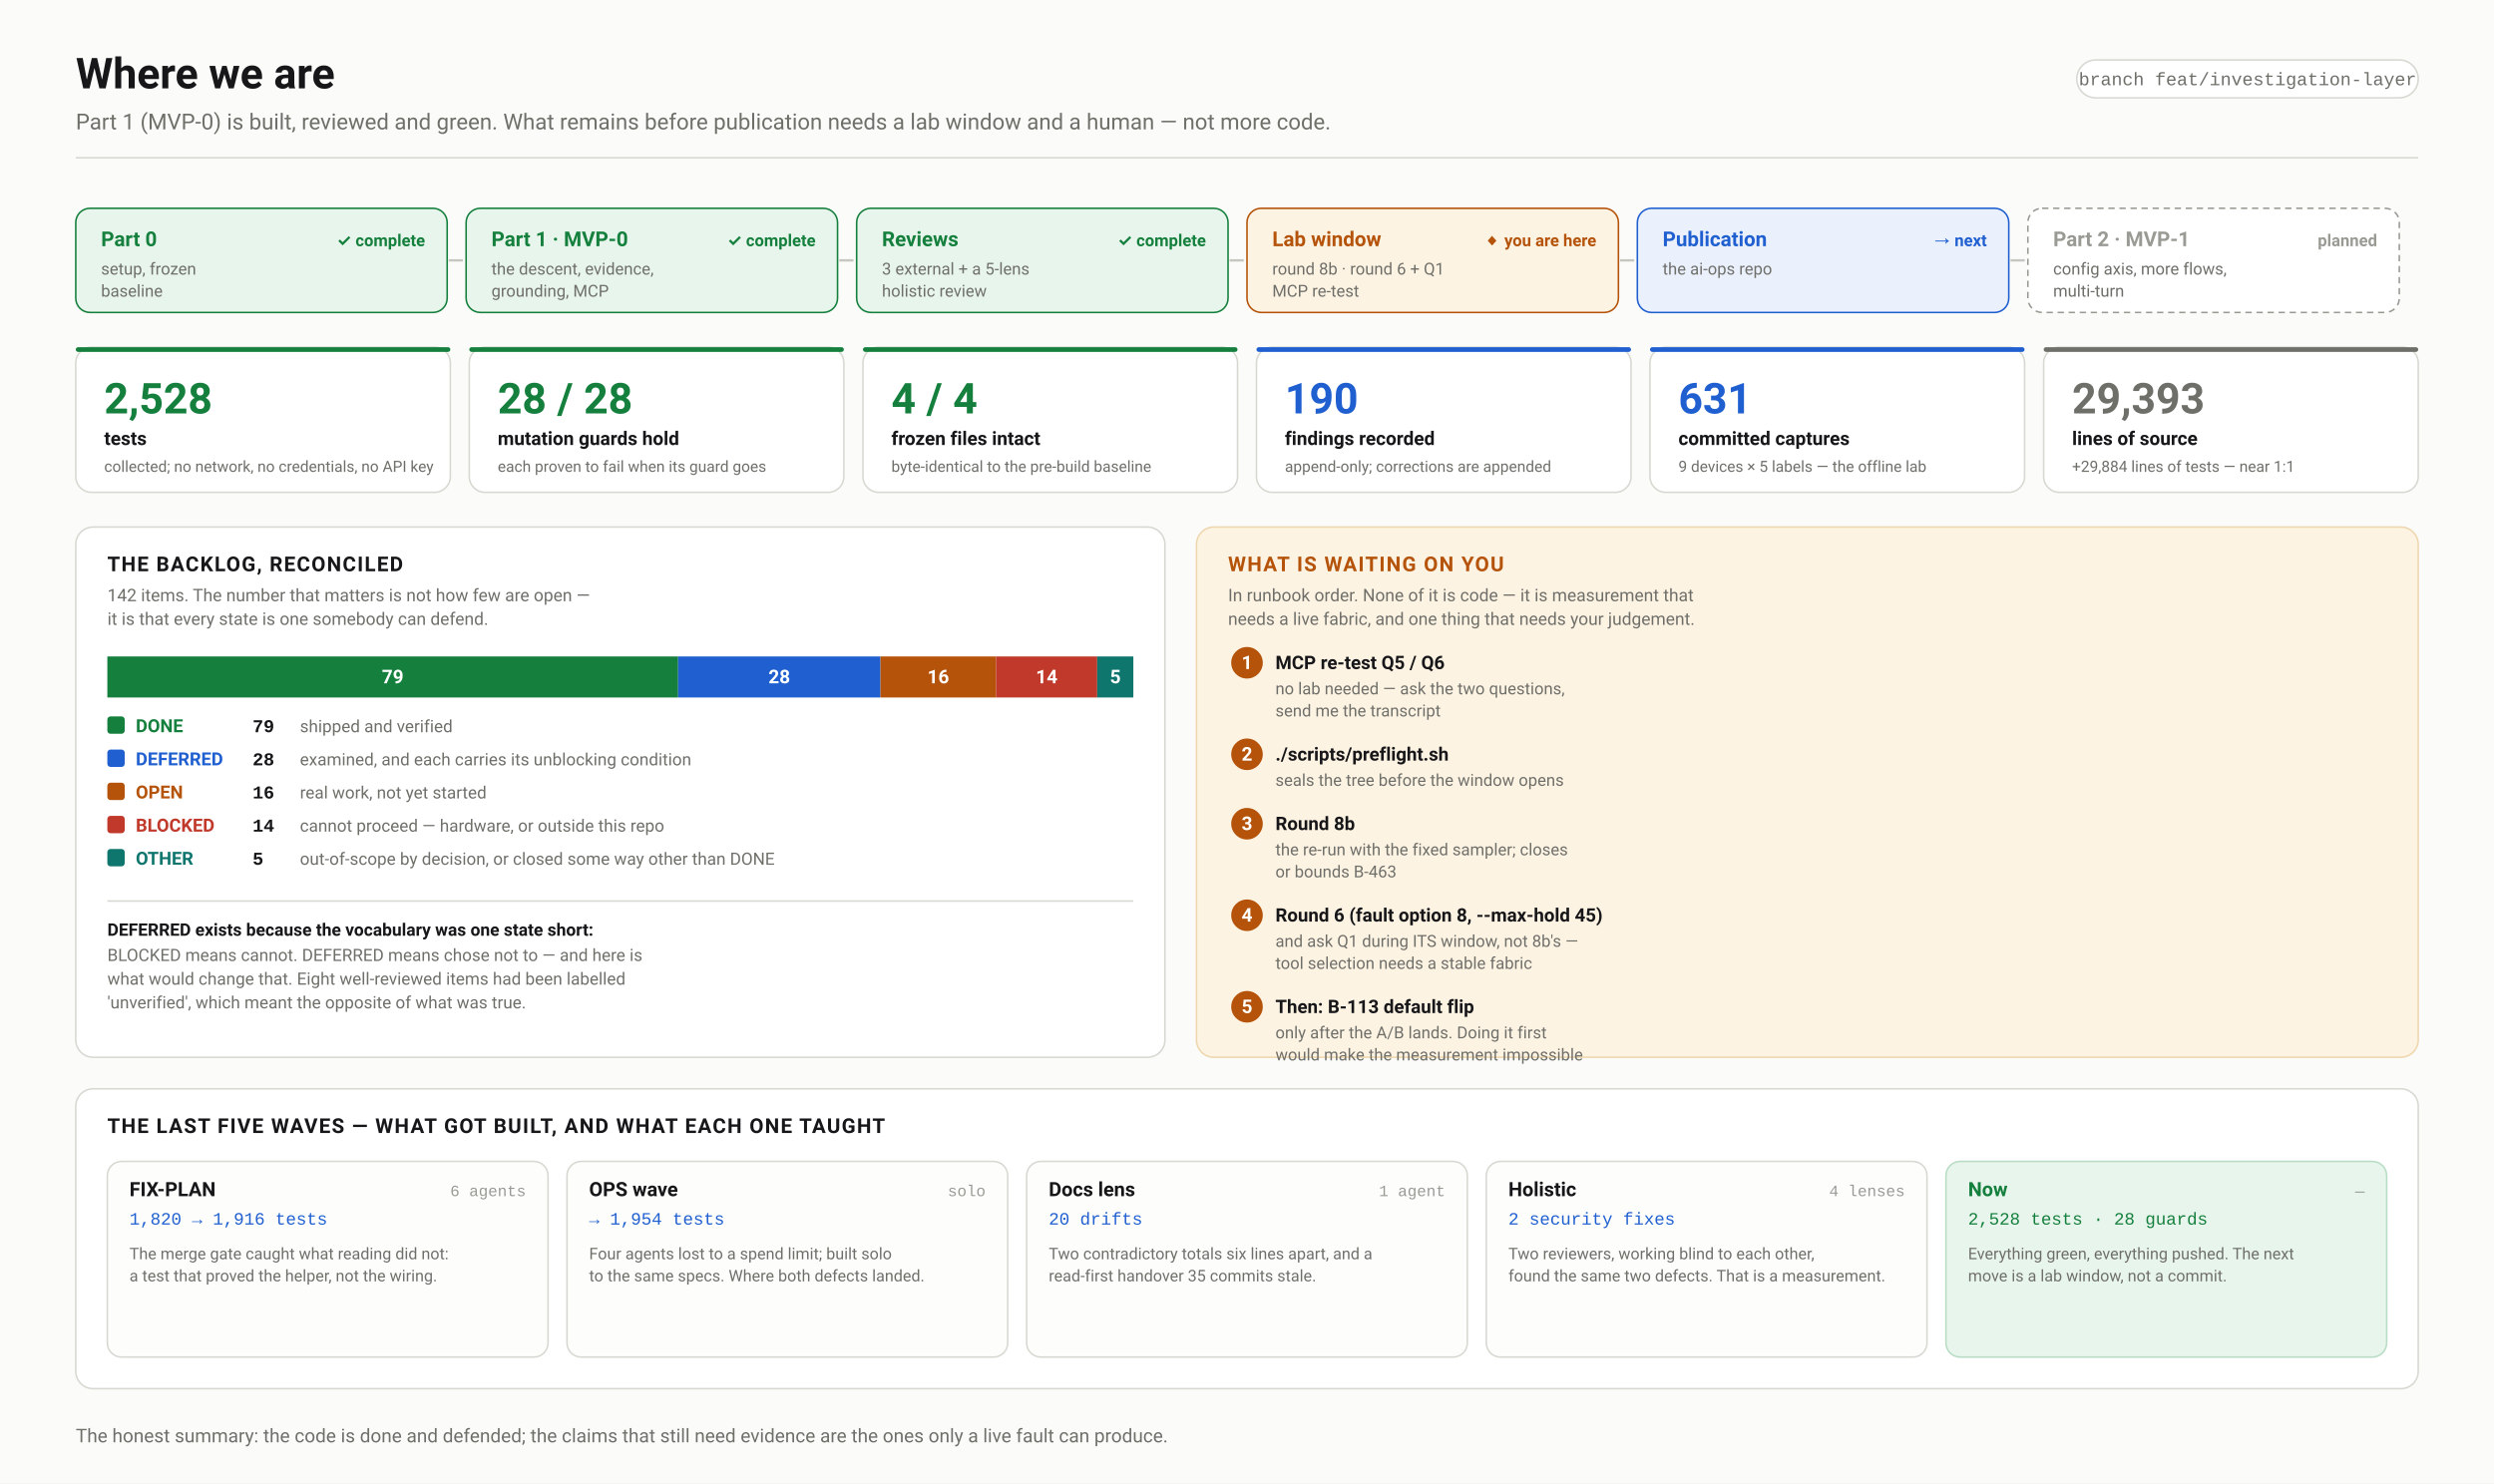
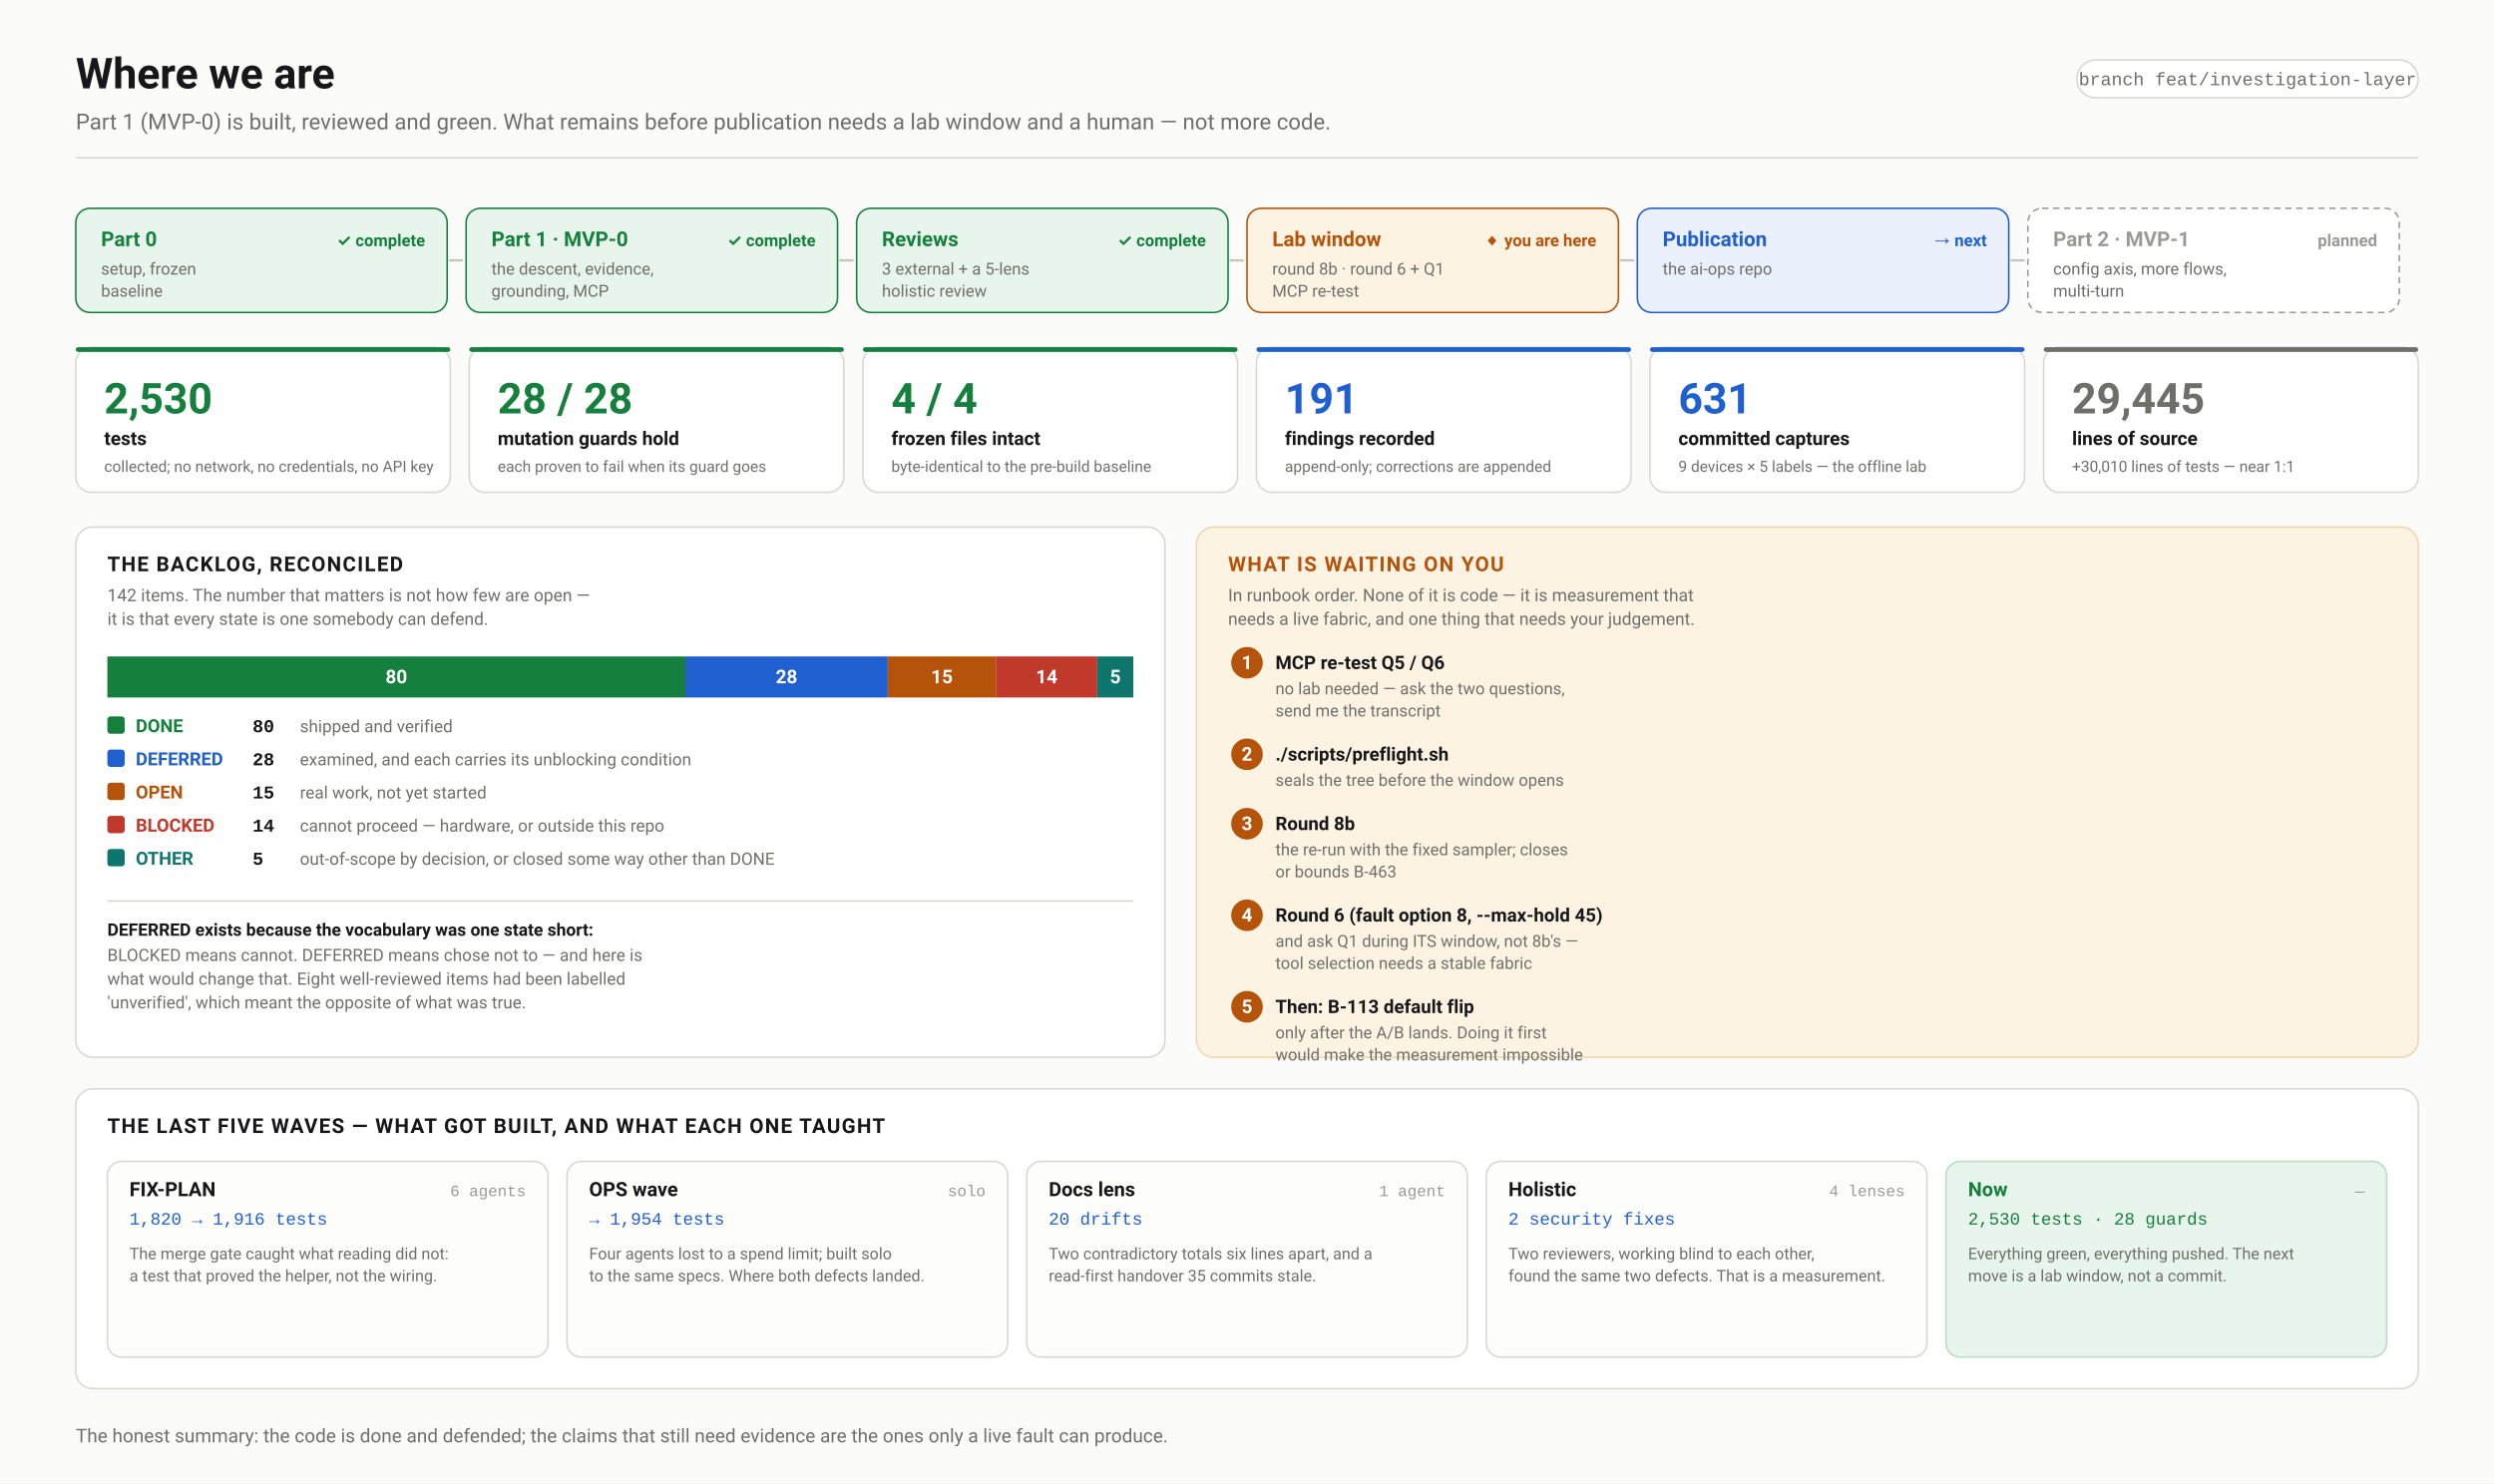
<svg xmlns="http://www.w3.org/2000/svg" width="1580" height="940" viewBox="0 0 1580 940" font-family="ui-sans-serif,-apple-system,'Segoe UI',Roboto,Helvetica,Arial,sans-serif">
  <defs>
    <marker id="arw" viewBox="0 0 10 10" refX="9" refY="5" markerWidth="6" markerHeight="6" orient="auto-start-reverse">
      <path d="M 0 0 L 10 5 L 0 10 z" fill="#6f6f6a" />
    </marker>
    <marker id="arwb" viewBox="0 0 10 10" refX="9" refY="5" markerWidth="6" markerHeight="6" orient="auto-start-reverse">
      <path d="M 0 0 L 10 5 L 0 10 z" fill="#1f5fd0" />
    </marker>
    <marker id="arwr" viewBox="0 0 10 10" refX="9" refY="5" markerWidth="6" markerHeight="6" orient="auto-start-reverse">
      <path d="M 0 0 L 10 5 L 0 10 z" fill="#c0392b" />
    </marker>
    <marker id="arwp" viewBox="0 0 10 10" refX="9" refY="5" markerWidth="6" markerHeight="6" orient="auto-start-reverse">
      <path d="M 0 0 L 10 5 L 0 10 z" fill="#6d28d9" />
    </marker>
    <marker id="arwg" viewBox="0 0 10 10" refX="9" refY="5" markerWidth="6" markerHeight="6" orient="auto-start-reverse">
      <path d="M 0 0 L 10 5 L 0 10 z" fill="#15803d" />
    </marker>
  </defs>
  <rect width="1580" height="940" fill="#fbfbf9" />
  <text x="48.0" y="56.0" font-family="ui-sans-serif,-apple-system,'Segoe UI',Roboto,Helvetica,Arial,sans-serif" font-size="27" font-weight="700" fill="#17171a" text-anchor="start">Where we are</text>
  <text x="48.0" y="82.0" font-family="ui-sans-serif,-apple-system,'Segoe UI',Roboto,Helvetica,Arial,sans-serif" font-size="14" font-weight="400" fill="#6f6f6a" text-anchor="start">Part 1 (MVP-0) is built, reviewed and green. What remains before publication needs a lab window and a human — not more code.</text>
  <rect x="1315.7" y="38.0" width="216.3" height="24.0" rx="12" fill="#fff" stroke="#d8d8d2" stroke-width="1" />
  <text x="1423.9" y="54.0" font-family="ui-monospace,'SF Mono',Menlo,Consolas,'Liberation Mono',monospace" font-size="11.5" font-weight="400" fill="#6f6f6a" text-anchor="middle">branch feat/investigation-layer</text>
  <line x1="48.0" y1="100.0" x2="1532.0" y2="100.0" stroke="#d8d8d2" stroke-width="1" />
  <rect x="48.0" y="132.0" width="235.3" height="66.0" rx="9" fill="#e8f5ec" stroke="#15803d" stroke-width="1" />
  <text x="64.0" y="156.0" font-family="ui-sans-serif,-apple-system,'Segoe UI',Roboto,Helvetica,Arial,sans-serif" font-size="13" font-weight="700" fill="#15803d" text-anchor="start">Part 0</text>
  <text x="64.0" y="174.0" font-family="ui-sans-serif,-apple-system,'Segoe UI',Roboto,Helvetica,Arial,sans-serif" font-size="10.5" font-weight="400" fill="#6f6f6a" text-anchor="start">setup, frozen</text>
  <text x="64.0" y="188.0" font-family="ui-sans-serif,-apple-system,'Segoe UI',Roboto,Helvetica,Arial,sans-serif" font-size="10.5" font-weight="400" fill="#6f6f6a" text-anchor="start">baseline</text>
  <text x="269.3" y="156.0" font-family="ui-sans-serif,-apple-system,'Segoe UI',Roboto,Helvetica,Arial,sans-serif" font-size="10.5" font-weight="700" fill="#15803d" text-anchor="end">✓ complete</text>
  <line x1="284.3" y1="165.0" x2="293.3" y2="165.0" stroke="#c6c6c0" stroke-width="1.5" />
  <rect x="295.3" y="132.0" width="235.3" height="66.0" rx="9" fill="#e8f5ec" stroke="#15803d" stroke-width="1" />
  <text x="311.3" y="156.0" font-family="ui-sans-serif,-apple-system,'Segoe UI',Roboto,Helvetica,Arial,sans-serif" font-size="13" font-weight="700" fill="#15803d" text-anchor="start">Part 1 · MVP-0</text>
  <text x="311.3" y="174.0" font-family="ui-sans-serif,-apple-system,'Segoe UI',Roboto,Helvetica,Arial,sans-serif" font-size="10.5" font-weight="400" fill="#6f6f6a" text-anchor="start">the descent, evidence,</text>
  <text x="311.3" y="188.0" font-family="ui-sans-serif,-apple-system,'Segoe UI',Roboto,Helvetica,Arial,sans-serif" font-size="10.5" font-weight="400" fill="#6f6f6a" text-anchor="start">grounding, MCP</text>
  <text x="516.7" y="156.0" font-family="ui-sans-serif,-apple-system,'Segoe UI',Roboto,Helvetica,Arial,sans-serif" font-size="10.5" font-weight="700" fill="#15803d" text-anchor="end">✓ complete</text>
  <line x1="531.7" y1="165.0" x2="540.7" y2="165.0" stroke="#c6c6c0" stroke-width="1.5" />
  <rect x="542.7" y="132.0" width="235.3" height="66.0" rx="9" fill="#e8f5ec" stroke="#15803d" stroke-width="1" />
  <text x="558.7" y="156.0" font-family="ui-sans-serif,-apple-system,'Segoe UI',Roboto,Helvetica,Arial,sans-serif" font-size="13" font-weight="700" fill="#15803d" text-anchor="start">Reviews</text>
  <text x="558.7" y="174.0" font-family="ui-sans-serif,-apple-system,'Segoe UI',Roboto,Helvetica,Arial,sans-serif" font-size="10.5" font-weight="400" fill="#6f6f6a" text-anchor="start">3 external + a 5-lens</text>
  <text x="558.7" y="188.0" font-family="ui-sans-serif,-apple-system,'Segoe UI',Roboto,Helvetica,Arial,sans-serif" font-size="10.5" font-weight="400" fill="#6f6f6a" text-anchor="start">holistic review</text>
  <text x="764.0" y="156.0" font-family="ui-sans-serif,-apple-system,'Segoe UI',Roboto,Helvetica,Arial,sans-serif" font-size="10.5" font-weight="700" fill="#15803d" text-anchor="end">✓ complete</text>
  <line x1="779.0" y1="165.0" x2="788.0" y2="165.0" stroke="#c6c6c0" stroke-width="1.5" />
  <rect x="790.0" y="132.0" width="235.3" height="66.0" rx="9" fill="#fdf3e3" stroke="#b45309" stroke-width="1" />
  <text x="806.0" y="156.0" font-family="ui-sans-serif,-apple-system,'Segoe UI',Roboto,Helvetica,Arial,sans-serif" font-size="13" font-weight="700" fill="#b45309" text-anchor="start">Lab window</text>
  <text x="806.0" y="174.0" font-family="ui-sans-serif,-apple-system,'Segoe UI',Roboto,Helvetica,Arial,sans-serif" font-size="10.5" font-weight="400" fill="#6f6f6a" text-anchor="start">round 8b · round 6 + Q1</text>
  <text x="806.0" y="188.0" font-family="ui-sans-serif,-apple-system,'Segoe UI',Roboto,Helvetica,Arial,sans-serif" font-size="10.5" font-weight="400" fill="#6f6f6a" text-anchor="start">MCP re-test</text>
  <text x="1011.3" y="156.0" font-family="ui-sans-serif,-apple-system,'Segoe UI',Roboto,Helvetica,Arial,sans-serif" font-size="10.5" font-weight="700" fill="#b45309" text-anchor="end">◆ you are here</text>
  <line x1="1026.3" y1="165.0" x2="1035.3" y2="165.0" stroke="#c6c6c0" stroke-width="1.5" />
  <rect x="1037.3" y="132.0" width="235.3" height="66.0" rx="9" fill="#eaf1fd" stroke="#1f5fd0" stroke-width="1" />
  <text x="1053.3" y="156.0" font-family="ui-sans-serif,-apple-system,'Segoe UI',Roboto,Helvetica,Arial,sans-serif" font-size="13" font-weight="700" fill="#1f5fd0" text-anchor="start">Publication</text>
  <text x="1053.3" y="174.0" font-family="ui-sans-serif,-apple-system,'Segoe UI',Roboto,Helvetica,Arial,sans-serif" font-size="10.5" font-weight="400" fill="#6f6f6a" text-anchor="start">the ai-ops repo</text>
  <text x="1258.7" y="156.0" font-family="ui-sans-serif,-apple-system,'Segoe UI',Roboto,Helvetica,Arial,sans-serif" font-size="10.5" font-weight="700" fill="#1f5fd0" text-anchor="end">→ next</text>
  <line x1="1273.7" y1="165.0" x2="1282.7" y2="165.0" stroke="#c6c6c0" stroke-width="1.5" />
  <rect x="1284.7" y="132.0" width="235.3" height="66.0" rx="9" fill="#ffffff" stroke="#9a9a94" stroke-width="1" stroke-dasharray="4 3" />
  <text x="1300.7" y="156.0" font-family="ui-sans-serif,-apple-system,'Segoe UI',Roboto,Helvetica,Arial,sans-serif" font-size="13" font-weight="700" fill="#9a9a94" text-anchor="start">Part 2 · MVP-1</text>
  <text x="1300.7" y="174.0" font-family="ui-sans-serif,-apple-system,'Segoe UI',Roboto,Helvetica,Arial,sans-serif" font-size="10.5" font-weight="400" fill="#6f6f6a" text-anchor="start">config axis, more flows,</text>
  <text x="1300.7" y="188.0" font-family="ui-sans-serif,-apple-system,'Segoe UI',Roboto,Helvetica,Arial,sans-serif" font-size="10.5" font-weight="400" fill="#6f6f6a" text-anchor="start">multi-turn</text>
  <text x="1506.0" y="156.0" font-family="ui-sans-serif,-apple-system,'Segoe UI',Roboto,Helvetica,Arial,sans-serif" font-size="10.5" font-weight="700" fill="#9a9a94" text-anchor="end">planned</text>
  <rect x="48.0" y="220.0" width="237.3" height="92.0" rx="10" fill="#ffffff" stroke="#d8d8d2" stroke-width="1" />
  <rect x="48.0" y="220.0" width="237.3" height="3.0" rx="1.5" fill="#15803d" stroke="none" stroke-width="1" />
-   <text x="66.0" y="262.0" font-family="ui-sans-serif,-apple-system,'Segoe UI',Roboto,Helvetica,Arial,sans-serif" font-size="27" font-weight="700" fill="#15803d" text-anchor="start">2,528</text>
+   <text x="66.0" y="262.0" font-family="ui-sans-serif,-apple-system,'Segoe UI',Roboto,Helvetica,Arial,sans-serif" font-size="27" font-weight="700" fill="#15803d" text-anchor="start">2,530</text>
  <text x="66.0" y="282.0" font-family="ui-sans-serif,-apple-system,'Segoe UI',Roboto,Helvetica,Arial,sans-serif" font-size="12" font-weight="600" fill="#17171a" text-anchor="start">tests</text>
  <text x="66.0" y="299.0" font-family="ui-sans-serif,-apple-system,'Segoe UI',Roboto,Helvetica,Arial,sans-serif" font-size="9.8" font-weight="400" fill="#6f6f6a" text-anchor="start">collected; no network, no credentials, no API key</text>
  <rect x="297.3" y="220.0" width="237.3" height="92.0" rx="10" fill="#ffffff" stroke="#d8d8d2" stroke-width="1" />
  <rect x="297.3" y="220.0" width="237.3" height="3.0" rx="1.5" fill="#15803d" stroke="none" stroke-width="1" />
  <text x="315.3" y="262.0" font-family="ui-sans-serif,-apple-system,'Segoe UI',Roboto,Helvetica,Arial,sans-serif" font-size="27" font-weight="700" fill="#15803d" text-anchor="start">28 / 28</text>
  <text x="315.3" y="282.0" font-family="ui-sans-serif,-apple-system,'Segoe UI',Roboto,Helvetica,Arial,sans-serif" font-size="12" font-weight="600" fill="#17171a" text-anchor="start">mutation guards hold</text>
  <text x="315.3" y="299.0" font-family="ui-sans-serif,-apple-system,'Segoe UI',Roboto,Helvetica,Arial,sans-serif" font-size="9.8" font-weight="400" fill="#6f6f6a" text-anchor="start">each proven to fail when its guard goes</text>
  <rect x="546.7" y="220.0" width="237.3" height="92.0" rx="10" fill="#ffffff" stroke="#d8d8d2" stroke-width="1" />
  <rect x="546.7" y="220.0" width="237.3" height="3.0" rx="1.5" fill="#15803d" stroke="none" stroke-width="1" />
  <text x="564.7" y="262.0" font-family="ui-sans-serif,-apple-system,'Segoe UI',Roboto,Helvetica,Arial,sans-serif" font-size="27" font-weight="700" fill="#15803d" text-anchor="start">4 / 4</text>
  <text x="564.7" y="282.0" font-family="ui-sans-serif,-apple-system,'Segoe UI',Roboto,Helvetica,Arial,sans-serif" font-size="12" font-weight="600" fill="#17171a" text-anchor="start">frozen files intact</text>
  <text x="564.7" y="299.0" font-family="ui-sans-serif,-apple-system,'Segoe UI',Roboto,Helvetica,Arial,sans-serif" font-size="9.8" font-weight="400" fill="#6f6f6a" text-anchor="start">byte-identical to the pre-build baseline</text>
  <rect x="796.0" y="220.0" width="237.3" height="92.0" rx="10" fill="#ffffff" stroke="#d8d8d2" stroke-width="1" />
  <rect x="796.0" y="220.0" width="237.3" height="3.0" rx="1.5" fill="#1f5fd0" stroke="none" stroke-width="1" />
-   <text x="814.0" y="262.0" font-family="ui-sans-serif,-apple-system,'Segoe UI',Roboto,Helvetica,Arial,sans-serif" font-size="27" font-weight="700" fill="#1f5fd0" text-anchor="start">190</text>
+   <text x="814.0" y="262.0" font-family="ui-sans-serif,-apple-system,'Segoe UI',Roboto,Helvetica,Arial,sans-serif" font-size="27" font-weight="700" fill="#1f5fd0" text-anchor="start">191</text>
  <text x="814.0" y="282.0" font-family="ui-sans-serif,-apple-system,'Segoe UI',Roboto,Helvetica,Arial,sans-serif" font-size="12" font-weight="600" fill="#17171a" text-anchor="start">findings recorded</text>
  <text x="814.0" y="299.0" font-family="ui-sans-serif,-apple-system,'Segoe UI',Roboto,Helvetica,Arial,sans-serif" font-size="9.8" font-weight="400" fill="#6f6f6a" text-anchor="start">append-only; corrections are appended</text>
  <rect x="1045.3" y="220.0" width="237.3" height="92.0" rx="10" fill="#ffffff" stroke="#d8d8d2" stroke-width="1" />
  <rect x="1045.3" y="220.0" width="237.3" height="3.0" rx="1.5" fill="#1f5fd0" stroke="none" stroke-width="1" />
  <text x="1063.3" y="262.0" font-family="ui-sans-serif,-apple-system,'Segoe UI',Roboto,Helvetica,Arial,sans-serif" font-size="27" font-weight="700" fill="#1f5fd0" text-anchor="start">631</text>
  <text x="1063.3" y="282.0" font-family="ui-sans-serif,-apple-system,'Segoe UI',Roboto,Helvetica,Arial,sans-serif" font-size="12" font-weight="600" fill="#17171a" text-anchor="start">committed captures</text>
  <text x="1063.3" y="299.0" font-family="ui-sans-serif,-apple-system,'Segoe UI',Roboto,Helvetica,Arial,sans-serif" font-size="9.8" font-weight="400" fill="#6f6f6a" text-anchor="start">9 devices × 5 labels — the offline lab</text>
  <rect x="1294.7" y="220.0" width="237.3" height="92.0" rx="10" fill="#ffffff" stroke="#d8d8d2" stroke-width="1" />
  <rect x="1294.7" y="220.0" width="237.3" height="3.0" rx="1.5" fill="#6f6f6a" stroke="none" stroke-width="1" />
-   <text x="1312.7" y="262.0" font-family="ui-sans-serif,-apple-system,'Segoe UI',Roboto,Helvetica,Arial,sans-serif" font-size="27" font-weight="700" fill="#6f6f6a" text-anchor="start">29,393</text>
+   <text x="1312.7" y="262.0" font-family="ui-sans-serif,-apple-system,'Segoe UI',Roboto,Helvetica,Arial,sans-serif" font-size="27" font-weight="700" fill="#6f6f6a" text-anchor="start">29,445</text>
  <text x="1312.7" y="282.0" font-family="ui-sans-serif,-apple-system,'Segoe UI',Roboto,Helvetica,Arial,sans-serif" font-size="12" font-weight="600" fill="#17171a" text-anchor="start">lines of source</text>
-   <text x="1312.7" y="299.0" font-family="ui-sans-serif,-apple-system,'Segoe UI',Roboto,Helvetica,Arial,sans-serif" font-size="9.8" font-weight="400" fill="#6f6f6a" text-anchor="start">+29,884 lines of tests — near 1:1</text>
+   <text x="1312.7" y="299.0" font-family="ui-sans-serif,-apple-system,'Segoe UI',Roboto,Helvetica,Arial,sans-serif" font-size="9.8" font-weight="400" fill="#6f6f6a" text-anchor="start">+30,010 lines of tests — near 1:1</text>
  <rect x="48.0" y="334.0" width="690.0" height="336.0" rx="11" fill="#ffffff" stroke="#d8d8d2" stroke-width="1" />
  <text x="68.0" y="362.0" font-family="ui-sans-serif,-apple-system,'Segoe UI',Roboto,Helvetica,Arial,sans-serif" font-size="13" font-weight="700" fill="#17171a" text-anchor="start" letter-spacing="0.8">THE BACKLOG, RECONCILED</text>
  <text x="68.0" y="381.0" font-family="ui-sans-serif,-apple-system,'Segoe UI',Roboto,Helvetica,Arial,sans-serif" font-size="11" font-weight="400" fill="#6f6f6a" text-anchor="start">142 items. The number that matters is not how few are open —</text>
  <text x="68.0" y="396.0" font-family="ui-sans-serif,-apple-system,'Segoe UI',Roboto,Helvetica,Arial,sans-serif" font-size="11" font-weight="400" fill="#6f6f6a" text-anchor="start">it is that every state is one somebody can defend.</text>
-   <rect x="68.0" y="416.0" width="361.6" height="26.0" rx="0" fill="#15803d" stroke="none" stroke-width="1" />
-   <text x="248.8" y="433.0" font-family="ui-sans-serif,-apple-system,'Segoe UI',Roboto,Helvetica,Arial,sans-serif" font-size="12" font-weight="700" fill="#fff" text-anchor="middle">79</text>
-   <rect x="429.6" y="416.0" width="128.2" height="26.0" rx="0" fill="#1f5fd0" stroke="none" stroke-width="1" />
-   <text x="493.7" y="433.0" font-family="ui-sans-serif,-apple-system,'Segoe UI',Roboto,Helvetica,Arial,sans-serif" font-size="12" font-weight="700" fill="#fff" text-anchor="middle">28</text>
-   <rect x="557.8" y="416.0" width="73.2" height="26.0" rx="0" fill="#b45309" stroke="none" stroke-width="1" />
-   <text x="594.4" y="433.0" font-family="ui-sans-serif,-apple-system,'Segoe UI',Roboto,Helvetica,Arial,sans-serif" font-size="12" font-weight="700" fill="#fff" text-anchor="middle">16</text>
+   <rect x="68.0" y="416.0" width="366.2" height="26.0" rx="0" fill="#15803d" stroke="none" stroke-width="1" />
+   <text x="251.1" y="433.0" font-family="ui-sans-serif,-apple-system,'Segoe UI',Roboto,Helvetica,Arial,sans-serif" font-size="12" font-weight="700" fill="#fff" text-anchor="middle">80</text>
+   <rect x="434.2" y="416.0" width="128.2" height="26.0" rx="0" fill="#1f5fd0" stroke="none" stroke-width="1" />
+   <text x="498.3" y="433.0" font-family="ui-sans-serif,-apple-system,'Segoe UI',Roboto,Helvetica,Arial,sans-serif" font-size="12" font-weight="700" fill="#fff" text-anchor="middle">28</text>
+   <rect x="562.4" y="416.0" width="68.7" height="26.0" rx="0" fill="#b45309" stroke="none" stroke-width="1" />
+   <text x="596.7" y="433.0" font-family="ui-sans-serif,-apple-system,'Segoe UI',Roboto,Helvetica,Arial,sans-serif" font-size="12" font-weight="700" fill="#fff" text-anchor="middle">15</text>
  <rect x="631.0" y="416.0" width="64.1" height="26.0" rx="0" fill="#c0392b" stroke="none" stroke-width="1" />
  <text x="663.1" y="433.0" font-family="ui-sans-serif,-apple-system,'Segoe UI',Roboto,Helvetica,Arial,sans-serif" font-size="12" font-weight="700" fill="#fff" text-anchor="middle">14</text>
  <rect x="695.1" y="416.0" width="22.9" height="26.0" rx="0" fill="#0f766e" stroke="none" stroke-width="1" />
  <text x="706.6" y="433.0" font-family="ui-sans-serif,-apple-system,'Segoe UI',Roboto,Helvetica,Arial,sans-serif" font-size="12" font-weight="700" fill="#fff" text-anchor="middle">5</text>
  <rect x="68.0" y="416.0" width="650.0" height="26.0" rx="0" fill="none" stroke="#ffffff" stroke-width="0" />
  <rect x="68.0" y="454.0" width="11.0" height="11.0" rx="2" fill="#15803d" stroke="none" stroke-width="1" />
  <text x="86.0" y="464.0" font-family="ui-sans-serif,-apple-system,'Segoe UI',Roboto,Helvetica,Arial,sans-serif" font-size="11.5" font-weight="650" fill="#15803d" text-anchor="start">DONE</text>
-   <text x="160.0" y="464.0" font-family="ui-monospace,'SF Mono',Menlo,Consolas,'Liberation Mono',monospace" font-size="11.5" font-weight="700" fill="#17171a" text-anchor="start">79</text>
+   <text x="160.0" y="464.0" font-family="ui-monospace,'SF Mono',Menlo,Consolas,'Liberation Mono',monospace" font-size="11.5" font-weight="700" fill="#17171a" text-anchor="start">80</text>
  <text x="190.0" y="464.0" font-family="ui-sans-serif,-apple-system,'Segoe UI',Roboto,Helvetica,Arial,sans-serif" font-size="10.8" font-weight="400" fill="#6f6f6a" text-anchor="start">shipped and verified</text>
  <rect x="68.0" y="475.0" width="11.0" height="11.0" rx="2" fill="#1f5fd0" stroke="none" stroke-width="1" />
  <text x="86.0" y="485.0" font-family="ui-sans-serif,-apple-system,'Segoe UI',Roboto,Helvetica,Arial,sans-serif" font-size="11.5" font-weight="650" fill="#1f5fd0" text-anchor="start">DEFERRED</text>
  <text x="160.0" y="485.0" font-family="ui-monospace,'SF Mono',Menlo,Consolas,'Liberation Mono',monospace" font-size="11.5" font-weight="700" fill="#17171a" text-anchor="start">28</text>
  <text x="190.0" y="485.0" font-family="ui-sans-serif,-apple-system,'Segoe UI',Roboto,Helvetica,Arial,sans-serif" font-size="10.8" font-weight="400" fill="#6f6f6a" text-anchor="start">examined, and each carries its unblocking condition</text>
  <rect x="68.0" y="496.0" width="11.0" height="11.0" rx="2" fill="#b45309" stroke="none" stroke-width="1" />
  <text x="86.0" y="506.0" font-family="ui-sans-serif,-apple-system,'Segoe UI',Roboto,Helvetica,Arial,sans-serif" font-size="11.5" font-weight="650" fill="#b45309" text-anchor="start">OPEN</text>
-   <text x="160.0" y="506.0" font-family="ui-monospace,'SF Mono',Menlo,Consolas,'Liberation Mono',monospace" font-size="11.5" font-weight="700" fill="#17171a" text-anchor="start">16</text>
+   <text x="160.0" y="506.0" font-family="ui-monospace,'SF Mono',Menlo,Consolas,'Liberation Mono',monospace" font-size="11.5" font-weight="700" fill="#17171a" text-anchor="start">15</text>
  <text x="190.0" y="506.0" font-family="ui-sans-serif,-apple-system,'Segoe UI',Roboto,Helvetica,Arial,sans-serif" font-size="10.8" font-weight="400" fill="#6f6f6a" text-anchor="start">real work, not yet started</text>
  <rect x="68.0" y="517.0" width="11.0" height="11.0" rx="2" fill="#c0392b" stroke="none" stroke-width="1" />
  <text x="86.0" y="527.0" font-family="ui-sans-serif,-apple-system,'Segoe UI',Roboto,Helvetica,Arial,sans-serif" font-size="11.5" font-weight="650" fill="#c0392b" text-anchor="start">BLOCKED</text>
  <text x="160.0" y="527.0" font-family="ui-monospace,'SF Mono',Menlo,Consolas,'Liberation Mono',monospace" font-size="11.5" font-weight="700" fill="#17171a" text-anchor="start">14</text>
  <text x="190.0" y="527.0" font-family="ui-sans-serif,-apple-system,'Segoe UI',Roboto,Helvetica,Arial,sans-serif" font-size="10.8" font-weight="400" fill="#6f6f6a" text-anchor="start">cannot proceed — hardware, or outside this repo</text>
  <rect x="68.0" y="538.0" width="11.0" height="11.0" rx="2" fill="#0f766e" stroke="none" stroke-width="1" />
  <text x="86.0" y="548.0" font-family="ui-sans-serif,-apple-system,'Segoe UI',Roboto,Helvetica,Arial,sans-serif" font-size="11.5" font-weight="650" fill="#0f766e" text-anchor="start">OTHER</text>
  <text x="160.0" y="548.0" font-family="ui-monospace,'SF Mono',Menlo,Consolas,'Liberation Mono',monospace" font-size="11.5" font-weight="700" fill="#17171a" text-anchor="start">5</text>
  <text x="190.0" y="548.0" font-family="ui-sans-serif,-apple-system,'Segoe UI',Roboto,Helvetica,Arial,sans-serif" font-size="10.8" font-weight="400" fill="#6f6f6a" text-anchor="start">out-of-scope by decision, or closed some way other than DONE</text>
  <line x1="68.0" y1="571.0" x2="718.0" y2="571.0" stroke="#d8d8d2" stroke-width="1" />
  <text x="68.0" y="593.0" font-family="ui-sans-serif,-apple-system,'Segoe UI',Roboto,Helvetica,Arial,sans-serif" font-size="11" font-weight="600" fill="#17171a" text-anchor="start">DEFERRED exists because the vocabulary was one state short:</text>
  <text x="68.0" y="609.0" font-family="ui-sans-serif,-apple-system,'Segoe UI',Roboto,Helvetica,Arial,sans-serif" font-size="10.8" font-weight="400" fill="#6f6f6a" text-anchor="start">BLOCKED means cannot. DEFERRED means chose not to — and here is</text>
  <text x="68.0" y="624.0" font-family="ui-sans-serif,-apple-system,'Segoe UI',Roboto,Helvetica,Arial,sans-serif" font-size="10.8" font-weight="400" fill="#6f6f6a" text-anchor="start">what would change that. Eight well-reviewed items had been labelled</text>
  <text x="68.0" y="639.0" font-family="ui-sans-serif,-apple-system,'Segoe UI',Roboto,Helvetica,Arial,sans-serif" font-size="10.8" font-weight="400" fill="#6f6f6a" text-anchor="start">'unverified', which meant the opposite of what was true.</text>
  <rect x="758.0" y="334.0" width="774.0" height="336.0" rx="11" fill="#fdf3e3" stroke="#eed7ae" stroke-width="1" />
  <text x="778.0" y="362.0" font-family="ui-sans-serif,-apple-system,'Segoe UI',Roboto,Helvetica,Arial,sans-serif" font-size="13" font-weight="700" fill="#b45309" text-anchor="start" letter-spacing="0.8">WHAT IS WAITING ON YOU</text>
  <text x="778.0" y="381.0" font-family="ui-sans-serif,-apple-system,'Segoe UI',Roboto,Helvetica,Arial,sans-serif" font-size="11" font-weight="400" fill="#6f6f6a" text-anchor="start">In runbook order. None of it is code — it is measurement that</text>
  <text x="778.0" y="396.0" font-family="ui-sans-serif,-apple-system,'Segoe UI',Roboto,Helvetica,Arial,sans-serif" font-size="11" font-weight="400" fill="#6f6f6a" text-anchor="start">needs a live fabric, and one thing that needs your judgement.</text>
  <circle cx="790.0" cy="420.0" r="10" fill="#b45309" />
  <text x="790.0" y="424.0" font-family="ui-sans-serif,-apple-system,'Segoe UI',Roboto,Helvetica,Arial,sans-serif" font-size="12" font-weight="700" fill="#fff" text-anchor="middle">1</text>
  <text x="808.0" y="424.0" font-family="ui-sans-serif,-apple-system,'Segoe UI',Roboto,Helvetica,Arial,sans-serif" font-size="11.8" font-weight="650" fill="#17171a" text-anchor="start">MCP re-test Q5 / Q6</text>
  <text x="808.0" y="440.0" font-family="ui-sans-serif,-apple-system,'Segoe UI',Roboto,Helvetica,Arial,sans-serif" font-size="10.5" font-weight="400" fill="#6f6f6a" text-anchor="start">no lab needed — ask the two questions,</text>
  <text x="808.0" y="454.0" font-family="ui-sans-serif,-apple-system,'Segoe UI',Roboto,Helvetica,Arial,sans-serif" font-size="10.5" font-weight="400" fill="#6f6f6a" text-anchor="start">send me the transcript</text>
  <circle cx="790.0" cy="478.0" r="10" fill="#b45309" />
  <text x="790.0" y="482.0" font-family="ui-sans-serif,-apple-system,'Segoe UI',Roboto,Helvetica,Arial,sans-serif" font-size="12" font-weight="700" fill="#fff" text-anchor="middle">2</text>
  <text x="808.0" y="482.0" font-family="ui-sans-serif,-apple-system,'Segoe UI',Roboto,Helvetica,Arial,sans-serif" font-size="11.8" font-weight="650" fill="#17171a" text-anchor="start">./scripts/preflight.sh</text>
  <text x="808.0" y="498.0" font-family="ui-sans-serif,-apple-system,'Segoe UI',Roboto,Helvetica,Arial,sans-serif" font-size="10.5" font-weight="400" fill="#6f6f6a" text-anchor="start">seals the tree before the window opens</text>
  <circle cx="790.0" cy="522.0" r="10" fill="#b45309" />
  <text x="790.0" y="526.0" font-family="ui-sans-serif,-apple-system,'Segoe UI',Roboto,Helvetica,Arial,sans-serif" font-size="12" font-weight="700" fill="#fff" text-anchor="middle">3</text>
  <text x="808.0" y="526.0" font-family="ui-sans-serif,-apple-system,'Segoe UI',Roboto,Helvetica,Arial,sans-serif" font-size="11.8" font-weight="650" fill="#17171a" text-anchor="start">Round 8b</text>
  <text x="808.0" y="542.0" font-family="ui-sans-serif,-apple-system,'Segoe UI',Roboto,Helvetica,Arial,sans-serif" font-size="10.5" font-weight="400" fill="#6f6f6a" text-anchor="start">the re-run with the fixed sampler; closes</text>
  <text x="808.0" y="556.0" font-family="ui-sans-serif,-apple-system,'Segoe UI',Roboto,Helvetica,Arial,sans-serif" font-size="10.5" font-weight="400" fill="#6f6f6a" text-anchor="start">or bounds B-463</text>
  <circle cx="790.0" cy="580.0" r="10" fill="#b45309" />
  <text x="790.0" y="584.0" font-family="ui-sans-serif,-apple-system,'Segoe UI',Roboto,Helvetica,Arial,sans-serif" font-size="12" font-weight="700" fill="#fff" text-anchor="middle">4</text>
  <text x="808.0" y="584.0" font-family="ui-sans-serif,-apple-system,'Segoe UI',Roboto,Helvetica,Arial,sans-serif" font-size="11.8" font-weight="650" fill="#17171a" text-anchor="start">Round 6 (fault option 8, --max-hold 45)</text>
  <text x="808.0" y="600.0" font-family="ui-sans-serif,-apple-system,'Segoe UI',Roboto,Helvetica,Arial,sans-serif" font-size="10.5" font-weight="400" fill="#6f6f6a" text-anchor="start">and ask Q1 during ITS window, not 8b's —</text>
  <text x="808.0" y="614.0" font-family="ui-sans-serif,-apple-system,'Segoe UI',Roboto,Helvetica,Arial,sans-serif" font-size="10.5" font-weight="400" fill="#6f6f6a" text-anchor="start">tool selection needs a stable fabric</text>
  <circle cx="790.0" cy="638.0" r="10" fill="#b45309" />
  <text x="790.0" y="642.0" font-family="ui-sans-serif,-apple-system,'Segoe UI',Roboto,Helvetica,Arial,sans-serif" font-size="12" font-weight="700" fill="#fff" text-anchor="middle">5</text>
  <text x="808.0" y="642.0" font-family="ui-sans-serif,-apple-system,'Segoe UI',Roboto,Helvetica,Arial,sans-serif" font-size="11.8" font-weight="650" fill="#17171a" text-anchor="start">Then: B-113 default flip</text>
  <text x="808.0" y="658.0" font-family="ui-sans-serif,-apple-system,'Segoe UI',Roboto,Helvetica,Arial,sans-serif" font-size="10.5" font-weight="400" fill="#6f6f6a" text-anchor="start">only after the A/B lands. Doing it first</text>
  <text x="808.0" y="672.0" font-family="ui-sans-serif,-apple-system,'Segoe UI',Roboto,Helvetica,Arial,sans-serif" font-size="10.5" font-weight="400" fill="#6f6f6a" text-anchor="start">would make the measurement impossible</text>
  <rect x="48.0" y="690.0" width="1484.0" height="190.0" rx="11" fill="#ffffff" stroke="#d8d8d2" stroke-width="1" />
  <text x="68.0" y="718.0" font-family="ui-sans-serif,-apple-system,'Segoe UI',Roboto,Helvetica,Arial,sans-serif" font-size="13" font-weight="700" fill="#17171a" text-anchor="start" letter-spacing="0.8">THE LAST FIVE WAVES — WHAT GOT BUILT, AND WHAT EACH ONE TAUGHT</text>
  <rect x="68.0" y="736.0" width="279.2" height="124.0" rx="9" fill="#fdfdfc" stroke="#d8d8d2" stroke-width="1" />
  <text x="82.0" y="758.0" font-family="ui-sans-serif,-apple-system,'Segoe UI',Roboto,Helvetica,Arial,sans-serif" font-size="12.5" font-weight="700" fill="#17171a" text-anchor="start">FIX-PLAN</text>
  <text x="333.2" y="758.0" font-family="ui-monospace,'SF Mono',Menlo,Consolas,'Liberation Mono',monospace" font-size="10" font-weight="400" fill="#9a9a94" text-anchor="end">6 agents</text>
  <text x="82.0" y="776.0" font-family="ui-monospace,'SF Mono',Menlo,Consolas,'Liberation Mono',monospace" font-size="11" font-weight="400" fill="#1f5fd0" text-anchor="start">1,820 → 1,916 tests</text>
  <text x="82.0" y="798.0" font-family="ui-sans-serif,-apple-system,'Segoe UI',Roboto,Helvetica,Arial,sans-serif" font-size="10.2" font-weight="400" fill="#6f6f6a" text-anchor="start">The merge gate caught what reading did not:</text>
  <text x="82.0" y="812.0" font-family="ui-sans-serif,-apple-system,'Segoe UI',Roboto,Helvetica,Arial,sans-serif" font-size="10.2" font-weight="400" fill="#6f6f6a" text-anchor="start">a test that proved the helper, not the wiring.</text>
  <rect x="359.2" y="736.0" width="279.2" height="124.0" rx="9" fill="#fdfdfc" stroke="#d8d8d2" stroke-width="1" />
  <text x="373.2" y="758.0" font-family="ui-sans-serif,-apple-system,'Segoe UI',Roboto,Helvetica,Arial,sans-serif" font-size="12.5" font-weight="700" fill="#17171a" text-anchor="start">OPS wave</text>
  <text x="624.4" y="758.0" font-family="ui-monospace,'SF Mono',Menlo,Consolas,'Liberation Mono',monospace" font-size="10" font-weight="400" fill="#9a9a94" text-anchor="end">solo</text>
  <text x="373.2" y="776.0" font-family="ui-monospace,'SF Mono',Menlo,Consolas,'Liberation Mono',monospace" font-size="11" font-weight="400" fill="#1f5fd0" text-anchor="start">→ 1,954 tests</text>
  <text x="373.2" y="798.0" font-family="ui-sans-serif,-apple-system,'Segoe UI',Roboto,Helvetica,Arial,sans-serif" font-size="10.2" font-weight="400" fill="#6f6f6a" text-anchor="start">Four agents lost to a spend limit; built solo</text>
  <text x="373.2" y="812.0" font-family="ui-sans-serif,-apple-system,'Segoe UI',Roboto,Helvetica,Arial,sans-serif" font-size="10.2" font-weight="400" fill="#6f6f6a" text-anchor="start">to the same specs. Where both defects landed.</text>
  <rect x="650.4" y="736.0" width="279.2" height="124.0" rx="9" fill="#fdfdfc" stroke="#d8d8d2" stroke-width="1" />
  <text x="664.4" y="758.0" font-family="ui-sans-serif,-apple-system,'Segoe UI',Roboto,Helvetica,Arial,sans-serif" font-size="12.5" font-weight="700" fill="#17171a" text-anchor="start">Docs lens</text>
  <text x="915.6" y="758.0" font-family="ui-monospace,'SF Mono',Menlo,Consolas,'Liberation Mono',monospace" font-size="10" font-weight="400" fill="#9a9a94" text-anchor="end">1 agent</text>
  <text x="664.4" y="776.0" font-family="ui-monospace,'SF Mono',Menlo,Consolas,'Liberation Mono',monospace" font-size="11" font-weight="400" fill="#1f5fd0" text-anchor="start">20 drifts</text>
  <text x="664.4" y="798.0" font-family="ui-sans-serif,-apple-system,'Segoe UI',Roboto,Helvetica,Arial,sans-serif" font-size="10.2" font-weight="400" fill="#6f6f6a" text-anchor="start">Two contradictory totals six lines apart, and a</text>
  <text x="664.4" y="812.0" font-family="ui-sans-serif,-apple-system,'Segoe UI',Roboto,Helvetica,Arial,sans-serif" font-size="10.2" font-weight="400" fill="#6f6f6a" text-anchor="start">read-first handover 35 commits stale.</text>
  <rect x="941.6" y="736.0" width="279.2" height="124.0" rx="9" fill="#fdfdfc" stroke="#d8d8d2" stroke-width="1" />
  <text x="955.6" y="758.0" font-family="ui-sans-serif,-apple-system,'Segoe UI',Roboto,Helvetica,Arial,sans-serif" font-size="12.5" font-weight="700" fill="#17171a" text-anchor="start">Holistic</text>
  <text x="1206.8" y="758.0" font-family="ui-monospace,'SF Mono',Menlo,Consolas,'Liberation Mono',monospace" font-size="10" font-weight="400" fill="#9a9a94" text-anchor="end">4 lenses</text>
  <text x="955.6" y="776.0" font-family="ui-monospace,'SF Mono',Menlo,Consolas,'Liberation Mono',monospace" font-size="11" font-weight="400" fill="#1f5fd0" text-anchor="start">2 security fixes</text>
  <text x="955.6" y="798.0" font-family="ui-sans-serif,-apple-system,'Segoe UI',Roboto,Helvetica,Arial,sans-serif" font-size="10.2" font-weight="400" fill="#6f6f6a" text-anchor="start">Two reviewers, working blind to each other,</text>
  <text x="955.6" y="812.0" font-family="ui-sans-serif,-apple-system,'Segoe UI',Roboto,Helvetica,Arial,sans-serif" font-size="10.2" font-weight="400" fill="#6f6f6a" text-anchor="start">found the same two defects. That is a measurement.</text>
  <rect x="1232.8" y="736.0" width="279.2" height="124.0" rx="9" fill="#e8f5ec" stroke="#b9dcc5" stroke-width="1" />
  <text x="1246.8" y="758.0" font-family="ui-sans-serif,-apple-system,'Segoe UI',Roboto,Helvetica,Arial,sans-serif" font-size="12.5" font-weight="700" fill="#15803d" text-anchor="start">Now</text>
  <text x="1498.0" y="758.0" font-family="ui-monospace,'SF Mono',Menlo,Consolas,'Liberation Mono',monospace" font-size="10" font-weight="400" fill="#9a9a94" text-anchor="end">—</text>
-   <text x="1246.8" y="776.0" font-family="ui-monospace,'SF Mono',Menlo,Consolas,'Liberation Mono',monospace" font-size="11" font-weight="400" fill="#15803d" text-anchor="start">2,528 tests · 28 guards</text>
+   <text x="1246.8" y="776.0" font-family="ui-monospace,'SF Mono',Menlo,Consolas,'Liberation Mono',monospace" font-size="11" font-weight="400" fill="#15803d" text-anchor="start">2,530 tests · 28 guards</text>
  <text x="1246.8" y="798.0" font-family="ui-sans-serif,-apple-system,'Segoe UI',Roboto,Helvetica,Arial,sans-serif" font-size="10.2" font-weight="400" fill="#6f6f6a" text-anchor="start">Everything green, everything pushed. The next</text>
  <text x="1246.8" y="812.0" font-family="ui-sans-serif,-apple-system,'Segoe UI',Roboto,Helvetica,Arial,sans-serif" font-size="10.2" font-weight="400" fill="#6f6f6a" text-anchor="start">move is a lab window, not a commit.</text>
  <text x="48.0" y="914.0" font-family="ui-sans-serif,-apple-system,'Segoe UI',Roboto,Helvetica,Arial,sans-serif" font-size="12" font-weight="400" fill="#6f6f6a" text-anchor="start">The honest summary: the code is done and defended; the claims that still need evidence are the ones only a live fault can produce.</text>
</svg>
